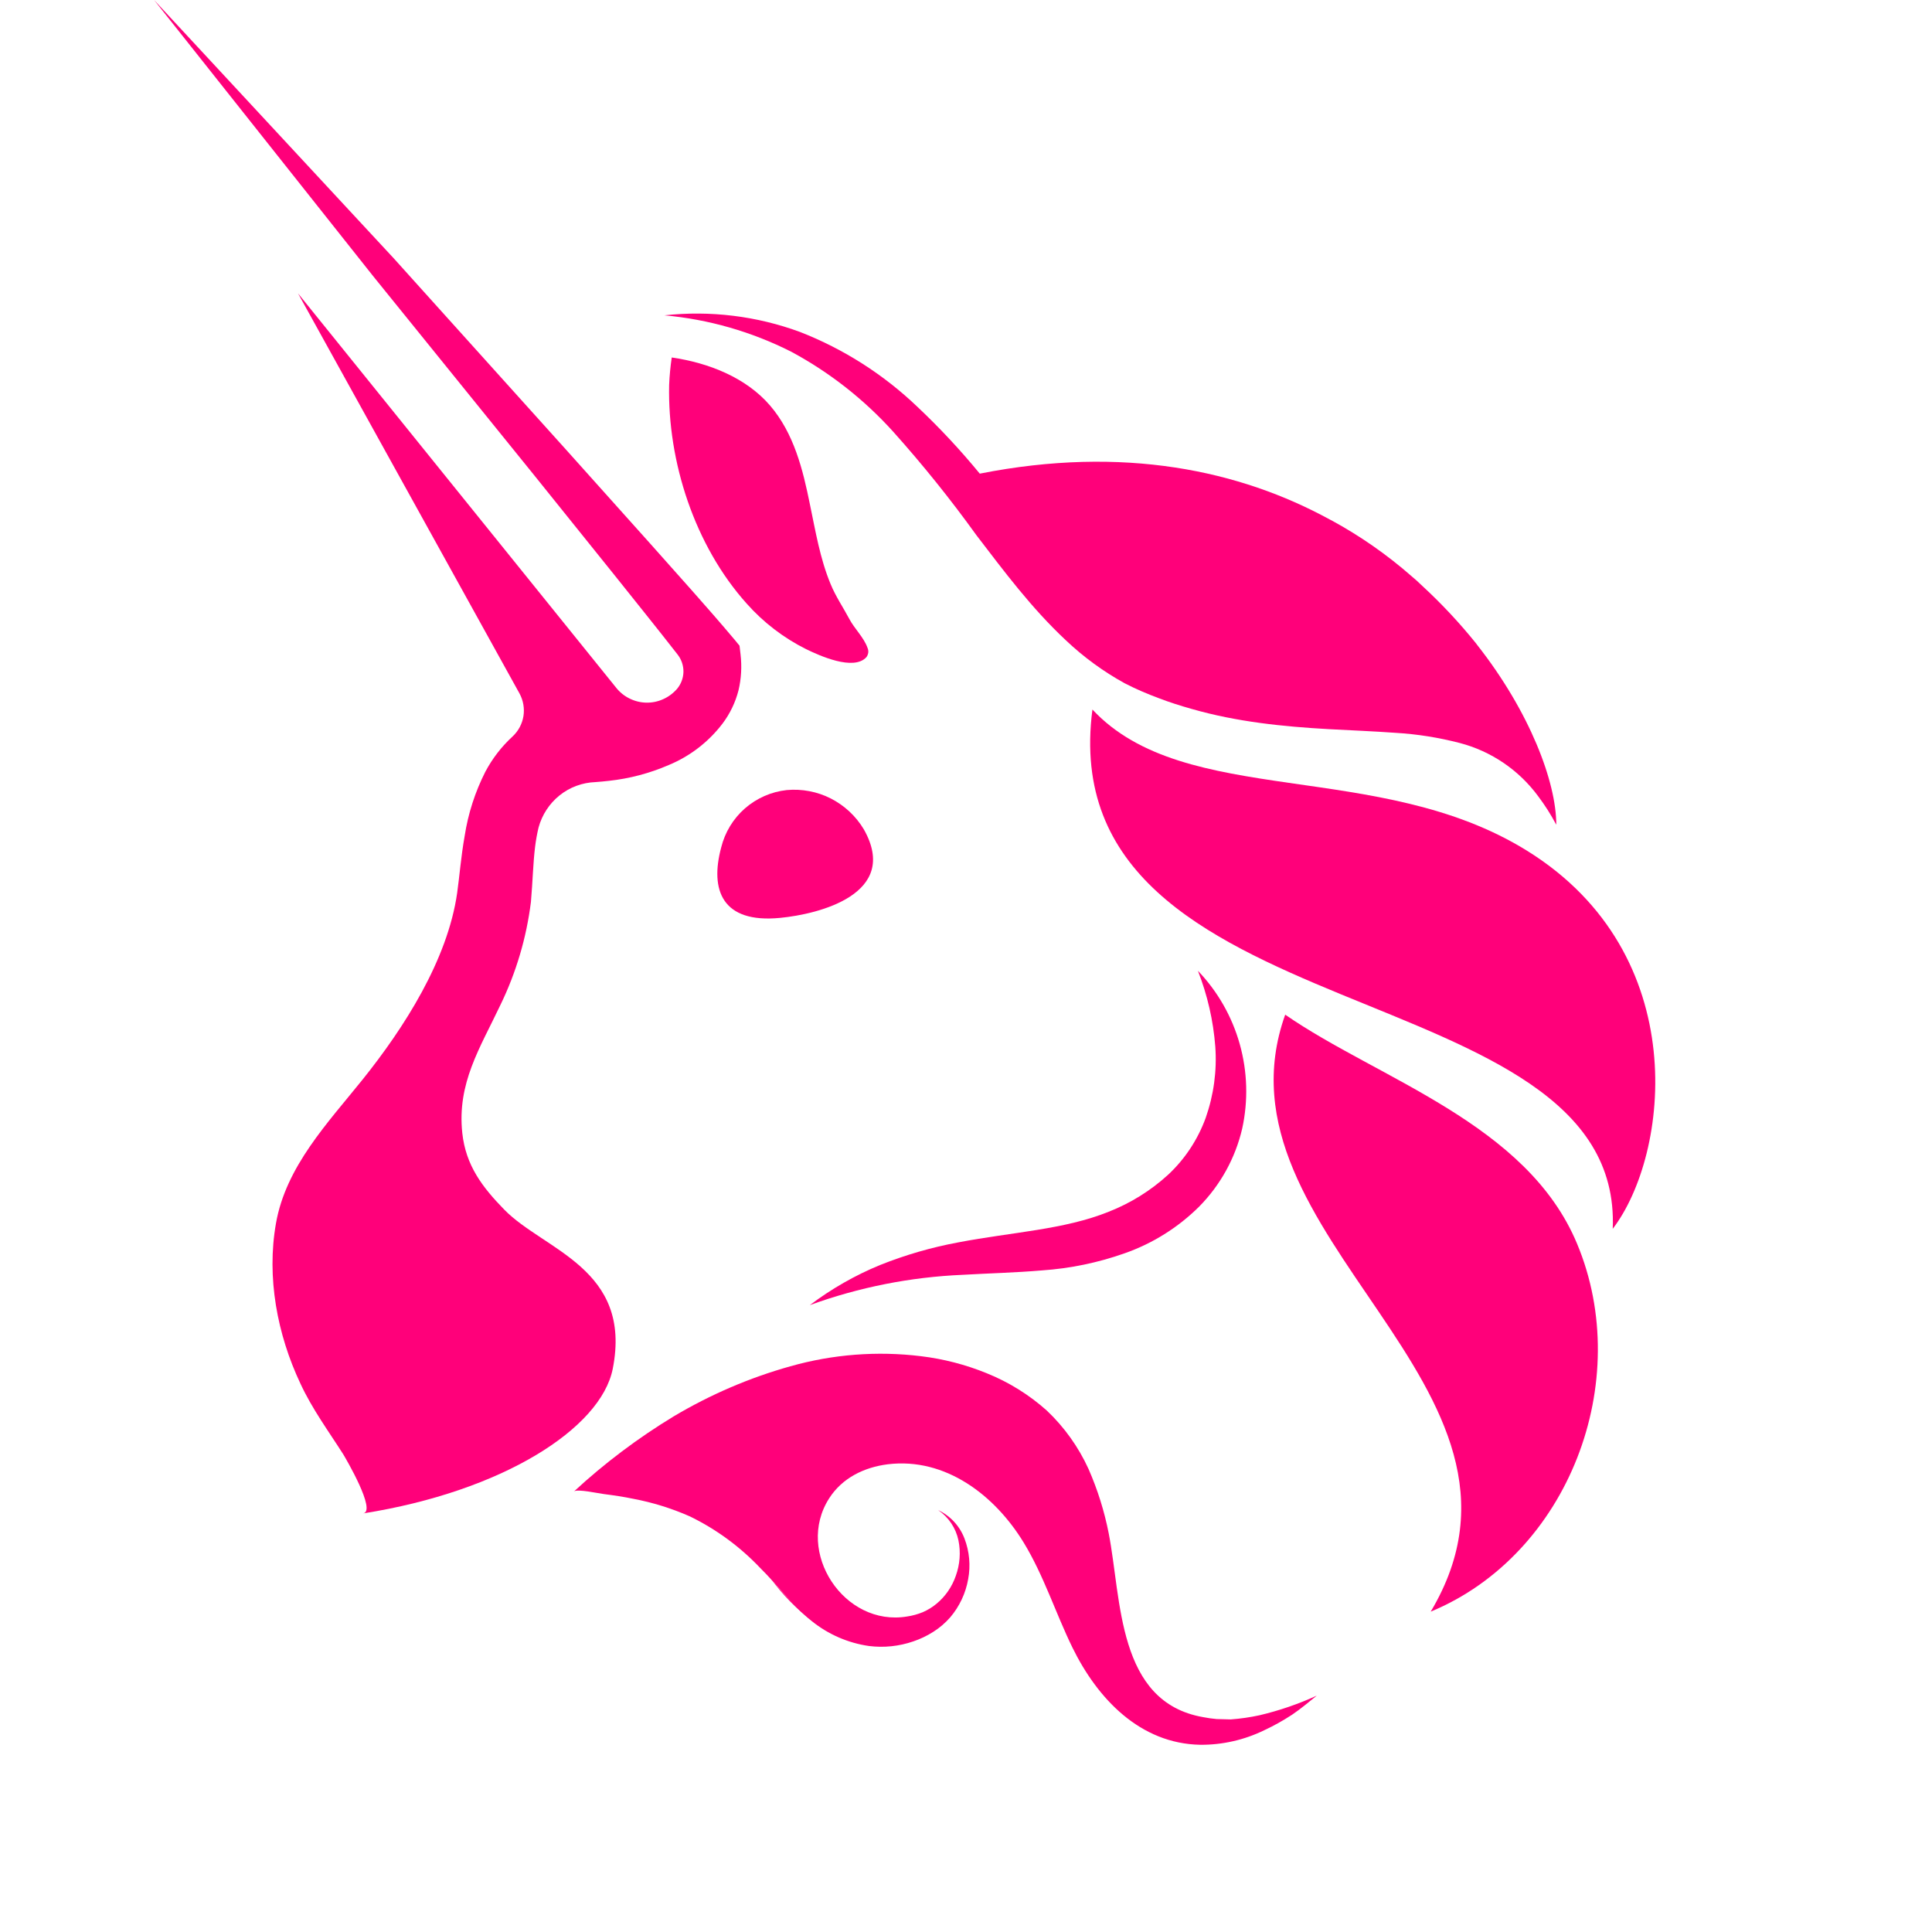
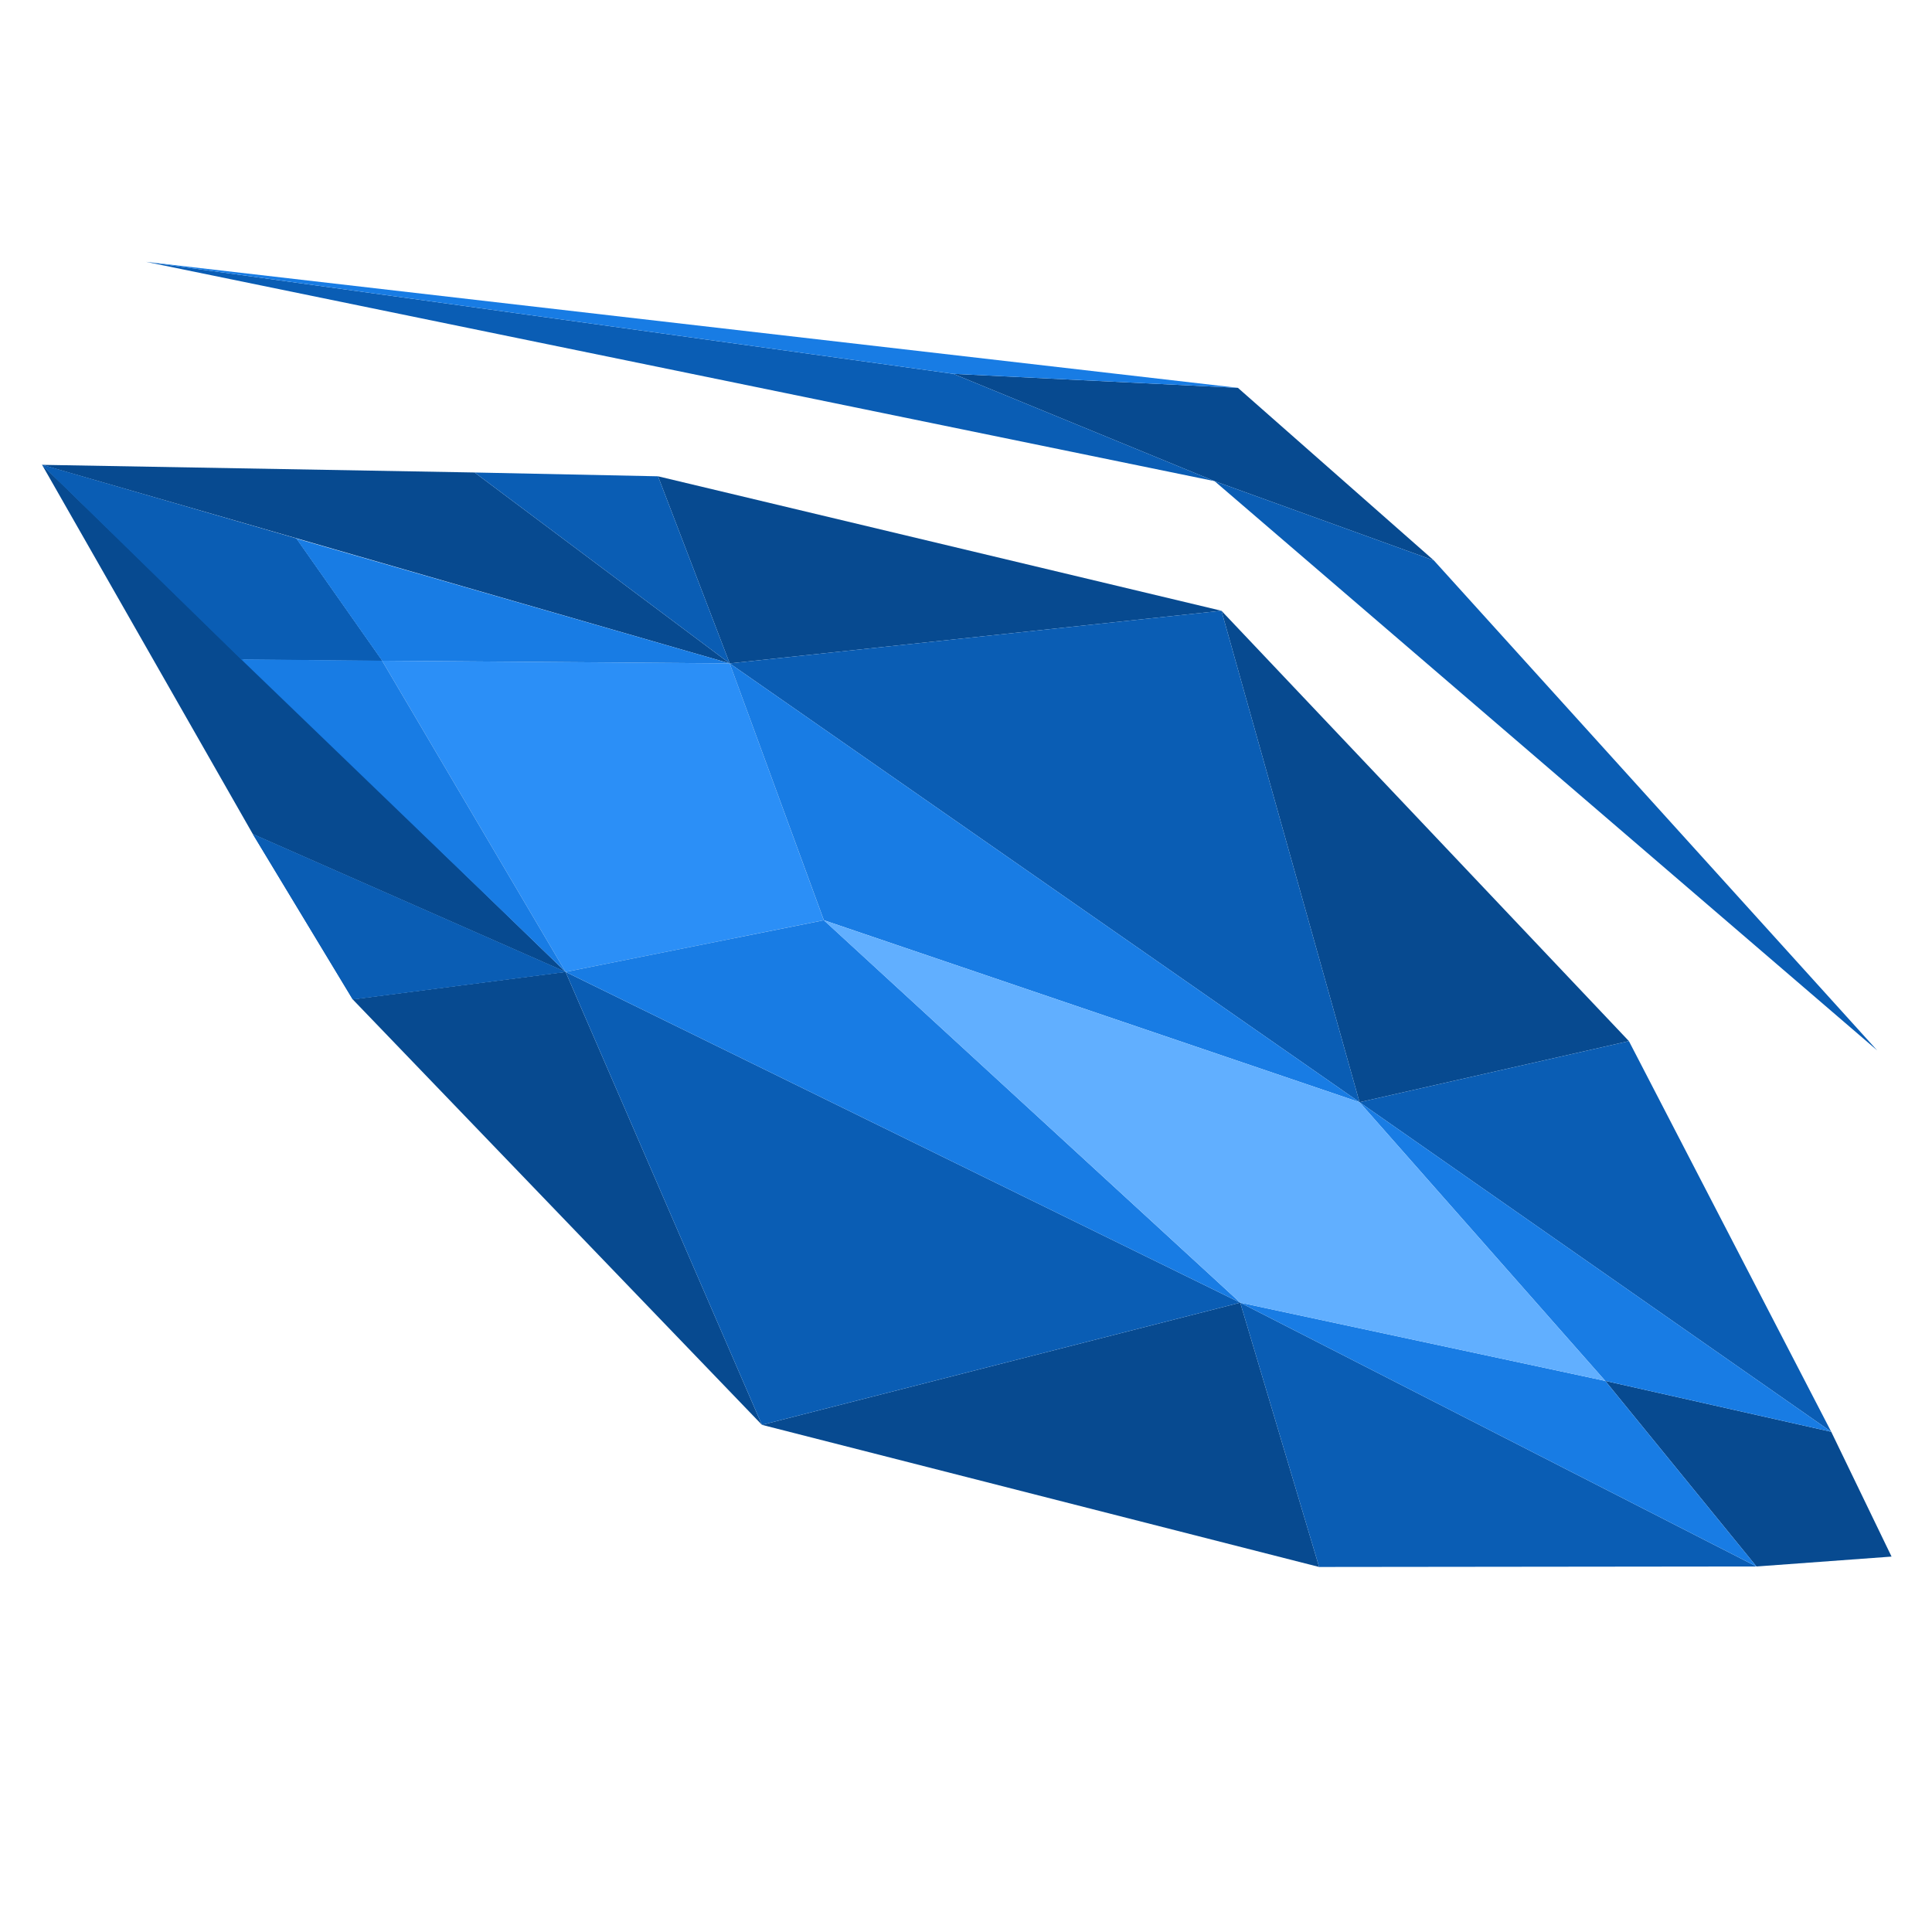
<svg xmlns="http://www.w3.org/2000/svg" width="32" height="32" viewBox="0 0 32 32" fill="none">
-   <path d="M14.308 13.737C14.914 14.809 13.558 15.142 12.921 15.203C11.957 15.297 11.757 14.739 11.945 14.037C12.007 13.786 12.144 13.56 12.338 13.39C12.533 13.22 12.774 13.114 13.03 13.086C13.282 13.063 13.536 13.111 13.762 13.226C13.988 13.342 14.177 13.518 14.308 13.737V13.737Z" fill="#FF007A" />
-   <path d="M18.094 11.752C17.389 17.169 26.893 16.042 26.712 20.353C27.65 19.129 28.053 15.803 25.293 14.091C22.834 12.564 19.63 13.399 18.094 11.752Z" fill="#FF007A" />
-   <path d="M23.568 9.709C23.506 9.652 23.443 9.595 23.381 9.539C23.444 9.596 23.506 9.657 23.568 9.709Z" fill="#FF007A" />
-   <path d="M25.777 13.658L25.771 13.65C25.686 13.489 25.588 13.336 25.479 13.191C25.159 12.755 24.699 12.442 24.177 12.306C23.829 12.216 23.474 12.159 23.116 12.138C22.753 12.112 22.383 12.097 22.009 12.077C21.259 12.035 20.491 11.958 19.741 11.743C19.553 11.69 19.366 11.631 19.185 11.561C19.091 11.527 19.004 11.49 18.911 11.451C18.818 11.411 18.724 11.366 18.63 11.318C18.277 11.124 17.951 10.886 17.658 10.609C17.08 10.069 16.627 9.457 16.172 8.864C15.743 8.268 15.283 7.696 14.794 7.15C14.311 6.615 13.74 6.167 13.106 5.826C12.45 5.494 11.737 5.289 11.005 5.223C11.765 5.14 12.533 5.234 13.25 5.498C13.973 5.78 14.635 6.202 15.197 6.74C15.564 7.086 15.908 7.455 16.228 7.845C18.609 7.374 20.54 7.792 22.024 8.604L22.058 8.621C22.53 8.878 22.973 9.187 23.378 9.542C23.443 9.598 23.507 9.655 23.566 9.712C23.882 10.004 24.176 10.319 24.446 10.654L24.466 10.681C25.343 11.796 25.776 12.956 25.777 13.658Z" fill="#FF007A" />
-   <path d="M25.776 13.657L25.77 13.646L25.776 13.657Z" fill="#FF007A" />
-   <path d="M11.126 5.921C11.734 6.009 12.354 6.252 12.753 6.715C13.152 7.179 13.299 7.781 13.415 8.355C13.508 8.799 13.582 9.252 13.757 9.673C13.841 9.879 13.965 10.059 14.068 10.253C14.153 10.414 14.309 10.559 14.369 10.731C14.38 10.756 14.384 10.783 14.381 10.81C14.377 10.836 14.367 10.862 14.351 10.884C14.139 11.119 13.568 10.857 13.352 10.752C12.979 10.566 12.645 10.31 12.368 9.998C11.503 9.033 11.056 7.644 11.083 6.379C11.089 6.226 11.104 6.073 11.126 5.921Z" fill="#FF007A" />
-   <path d="M21.287 16.806C19.974 20.485 25.927 22.953 23.697 26.694C25.985 25.745 27.072 22.877 26.122 20.602C25.291 18.605 22.835 17.877 21.287 16.806Z" fill="#FF007A" />
-   <path d="M13.413 21.617C13.771 21.347 14.162 21.123 14.576 20.953C14.996 20.785 15.431 20.659 15.876 20.577C16.758 20.408 17.631 20.367 18.364 20.07C18.726 19.928 19.059 19.721 19.347 19.458C19.626 19.198 19.839 18.875 19.97 18.516C20.103 18.137 20.158 17.735 20.129 17.334C20.096 16.904 19.999 16.481 19.841 16.079C20.168 16.42 20.406 16.837 20.534 17.293C20.662 17.749 20.676 18.23 20.575 18.692C20.461 19.182 20.213 19.63 19.86 19.987C19.511 20.333 19.089 20.597 18.626 20.759C18.185 20.915 17.724 21.01 17.257 21.042C16.807 21.08 16.372 21.09 15.944 21.115C15.08 21.152 14.226 21.321 13.413 21.617V21.617Z" fill="#FF007A" />
-   <path d="M21.81 28.085C21.678 28.191 21.546 28.303 21.401 28.401C21.254 28.497 21.101 28.583 20.942 28.657C20.611 28.819 20.247 28.902 19.879 28.899C18.881 28.88 18.177 28.134 17.764 27.291C17.483 26.717 17.289 26.096 16.955 25.549C16.478 24.767 15.661 24.137 14.705 24.253C14.315 24.302 13.95 24.478 13.733 24.818C13.163 25.706 13.981 26.95 15.025 26.774C15.114 26.761 15.2 26.737 15.284 26.703C15.366 26.667 15.444 26.62 15.513 26.562C15.659 26.441 15.769 26.281 15.831 26.101C15.899 25.913 15.915 25.71 15.875 25.514C15.832 25.309 15.712 25.13 15.539 25.012C15.74 25.107 15.896 25.275 15.975 25.483C16.057 25.697 16.078 25.93 16.036 26.155C15.995 26.389 15.892 26.608 15.738 26.789C15.656 26.882 15.562 26.963 15.457 27.029C15.353 27.095 15.242 27.148 15.126 27.187C14.89 27.268 14.64 27.294 14.393 27.263C14.046 27.213 13.719 27.071 13.446 26.851C13.124 26.594 12.884 26.259 12.592 25.971C12.258 25.619 11.864 25.329 11.428 25.117C11.127 24.984 10.813 24.886 10.49 24.825C10.328 24.791 10.164 24.767 10 24.746C9.925 24.738 9.557 24.656 9.506 24.704C10.013 24.235 10.566 23.819 11.156 23.461C11.762 23.1 12.412 22.82 13.091 22.63C13.794 22.431 14.53 22.374 15.255 22.463C15.629 22.508 15.995 22.603 16.343 22.745C16.708 22.892 17.045 23.101 17.338 23.363C17.629 23.638 17.864 23.968 18.03 24.332C18.18 24.674 18.292 25.031 18.364 25.398C18.578 26.493 18.499 28.191 19.927 28.441C20.001 28.456 20.076 28.466 20.152 28.473L20.385 28.479C20.546 28.467 20.705 28.444 20.862 28.41C21.188 28.333 21.506 28.224 21.81 28.085V28.085Z" fill="#FF007A" />
-   <path d="M13.514 26.892L13.477 26.862L13.514 26.892Z" fill="#FF007A" />
-   <path d="M12.232 11.434C12.181 11.634 12.09 11.823 11.965 11.988C11.734 12.29 11.427 12.526 11.077 12.671C10.761 12.808 10.427 12.896 10.086 12.933C10.012 12.942 9.935 12.948 9.861 12.954C9.644 12.962 9.436 13.039 9.267 13.175C9.098 13.311 8.977 13.497 8.92 13.707C8.895 13.812 8.876 13.918 8.863 14.024C8.829 14.301 8.824 14.589 8.794 14.938C8.72 15.531 8.55 16.107 8.289 16.644C7.949 17.362 7.569 17.94 7.657 18.767C7.715 19.304 7.989 19.663 8.352 20.035C9.009 20.709 10.478 21.01 10.149 22.672C9.952 23.663 8.315 24.704 6.014 25.067C6.243 25.032 5.721 24.148 5.688 24.092C5.441 23.704 5.171 23.338 4.976 22.917C4.591 22.101 4.413 21.156 4.571 20.262C4.736 19.32 5.43 18.598 6.007 17.879C6.693 17.023 7.413 15.901 7.572 14.79C7.61 14.521 7.636 14.184 7.696 13.848C7.753 13.477 7.869 13.117 8.039 12.782C8.155 12.563 8.308 12.365 8.491 12.197C8.586 12.108 8.649 11.99 8.67 11.861C8.69 11.732 8.667 11.6 8.604 11.485L4.936 4.859L10.204 11.389C10.264 11.465 10.34 11.527 10.426 11.569C10.512 11.612 10.607 11.636 10.703 11.638C10.799 11.64 10.895 11.621 10.983 11.581C11.071 11.542 11.149 11.484 11.213 11.411C11.279 11.333 11.317 11.234 11.32 11.131C11.322 11.028 11.289 10.927 11.227 10.846C10.883 10.404 10.519 9.954 10.166 9.511L8.841 7.863L6.18 4.573L2.552 0L6.521 4.278L9.354 7.424L10.766 9C11.235 9.53 11.704 10.044 12.172 10.601L12.249 10.695L12.266 10.841C12.289 11.039 12.278 11.24 12.232 11.434Z" fill="#FF007A" />
-   <path d="M13.447 26.846C13.193 26.649 12.966 26.417 12.774 26.158C12.98 26.405 13.205 26.635 13.447 26.846V26.846Z" fill="#FF007A" />
+   <path d="M12.086 10.988L13.645 15.242L9.368 16.098L6.329 10.944L12.086 10.988Z" fill="#2B8FF7" />
+   <path d="M26.588 22.872L30.331 23.715L31.33 25.782L29.093 25.946L26.588 22.872Z" fill="#074A90" />
+   <path d="M20.231 10.116L26.98 17.244L22.518 18.256L20.231 10.116Z" fill="#074A90" />
+   <path d="M12.62 23.6L20.542 21.576L21.849 25.954L12.62 23.6Z" fill="#074A90" />
+   <path d="M5.842 16.553L9.368 16.098L12.62 23.6L5.842 16.553Z" fill="#074A90" />
+   <path d="M12.086 10.988L10.899 7.889L20.231 10.116L12.086 10.988Z" fill="#074A90" />
+   <path d="M0.697 7.699L7.861 7.826L12.086 10.988L0.697 7.699Z" fill="#074A90" />
+   <path d="M4.188 13.816L0.697 7.699L9.368 16.098L4.188 13.816Z" fill="#074A90" />
+   <path d="M12.086 10.988L20.231 10.116L22.518 18.256L12.086 10.988Z" fill="#0A5DB4" />
+   <path d="M9.368 16.098L20.542 21.576L12.62 23.6L9.368 16.098Z" fill="#0A5DB4" />
+   <path d="M20.542 21.576L29.093 25.946L21.849 25.954L20.542 21.576Z" fill="#0A5DB4" />
+   <path d="M22.518 18.256L26.98 17.244L30.331 23.715L22.518 18.256Z" fill="#0A5DB4" />
+   <path d="M7.861 7.826L10.899 7.889L12.086 10.988L7.861 7.826Z" fill="#0A5DB4" />
+   <path d="M4.188 13.816L9.368 16.098L5.842 16.553L4.188 13.816Z" fill="#0A5DB4" />
+   <path d="M4.188 13.816L9.368 16.098L5.842 16.553L4.188 13.816Z" fill="#0A5DB4" />
+   <path d="M0.696 7.699L4.908 8.92L6.329 10.944L3.995 10.922L0.696 7.699Z" fill="#0A5DB4" />
+   <path d="M0.696 7.699L4.908 8.92L6.329 10.944L3.995 10.922L0.696 7.699Z" fill="#0A5DB4" />
+   <path d="M22.518 18.256L30.331 23.715L26.588 22.872L22.518 18.256Z" fill="#187CE4" />
+   <path d="M20.542 21.576L26.588 22.872L29.093 25.946L20.542 21.576Z" fill="#187CE4" />
+   <path d="M4.908 8.92L12.086 10.988L6.329 10.944L4.908 8.92Z" fill="#187CE4" />
+   <path d="M3.995 10.921L6.329 10.944L9.368 16.098L3.995 10.921Z" fill="#187CE4" />
+   <path d="M12.086 10.988L22.518 18.256L13.646 15.242L12.086 10.988Z" fill="#187CE4" />
+   <path d="M9.368 16.098L13.646 15.242L20.542 21.576L9.368 16.098Z" fill="#187CE4" />
+   <path d="M22.518 18.256L26.588 22.872L20.542 21.576L13.645 15.242L22.518 18.256Z" fill="#61AFFF" />
+   <path d="M20.504 6.424L23.75 9.283L20.117 7.969L15.79 6.192L20.504 6.424Z" fill="#074A90" />
+   <path d="M23.75 9.283L31.092 17.398L20.117 7.969L23.75 9.283Z" fill="#0A5DB4" />
+   <path d="M15.79 6.192L20.117 7.969L2.419 4.337L15.79 6.192Z" fill="#0A5DB4" />
+   <path d="M15.79 6.192L20.504 6.424L2.419 4.337L15.79 6.192Z" fill="#187CE4" />
</svg>
